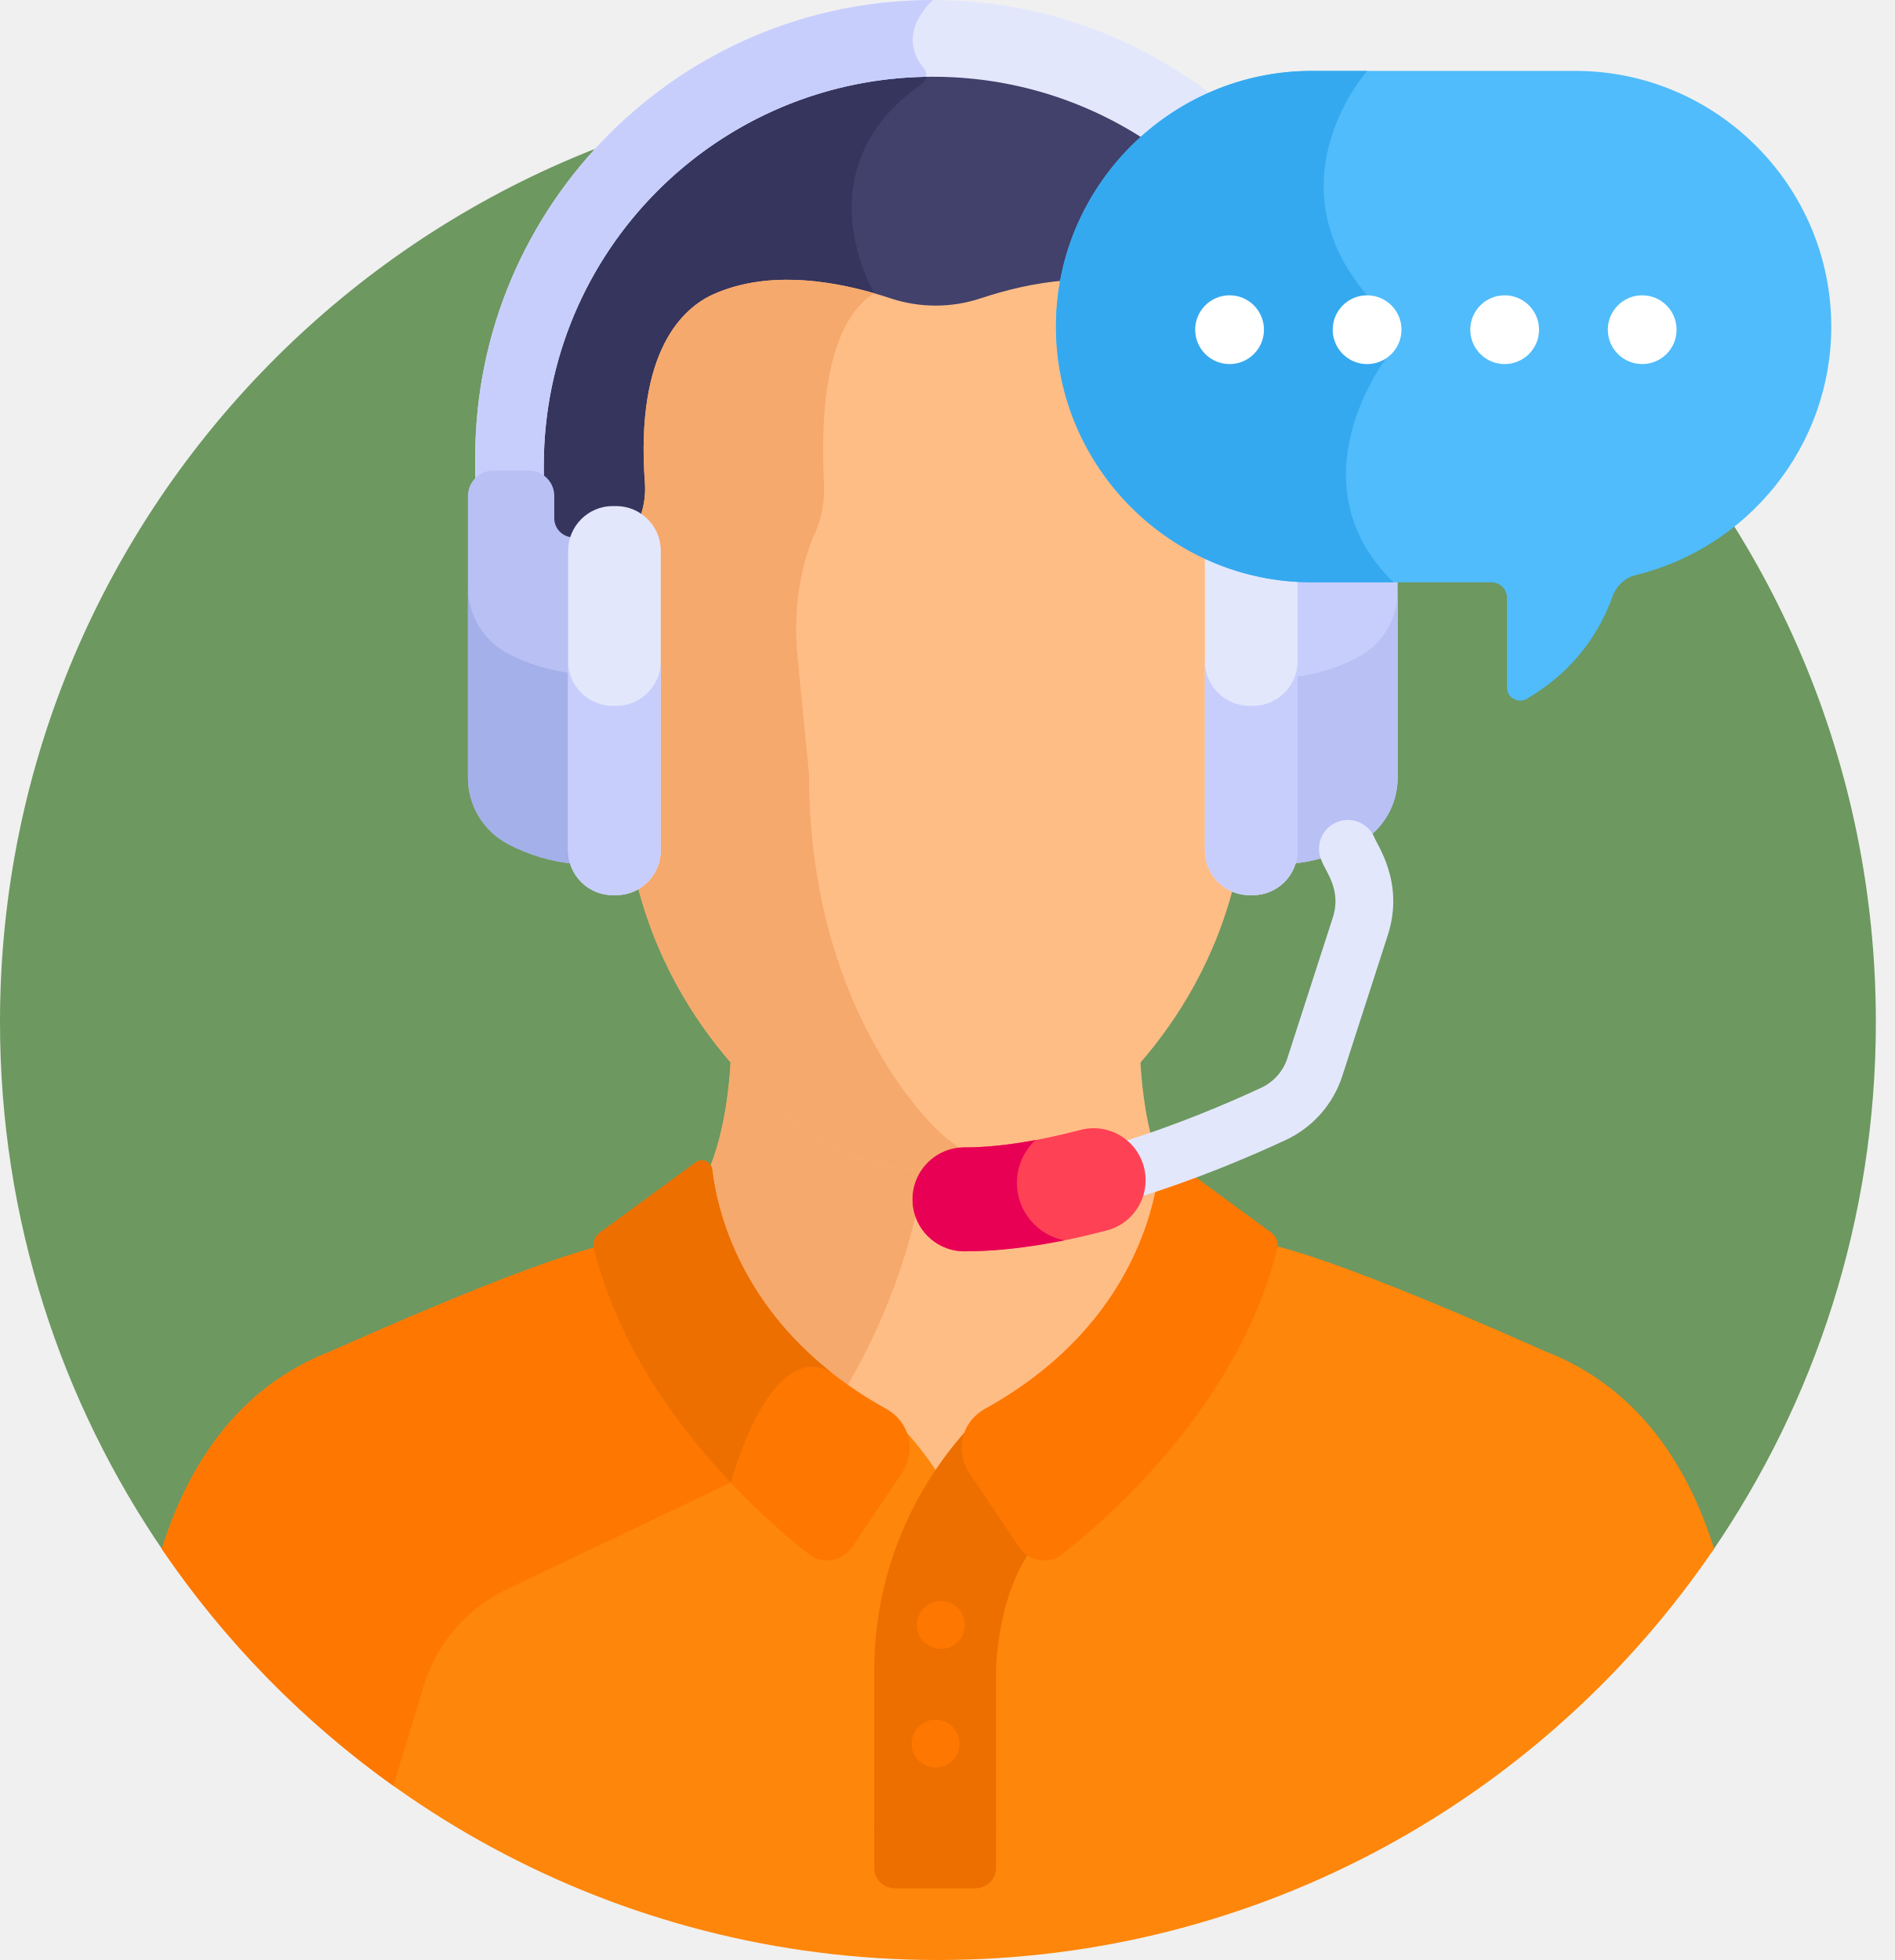
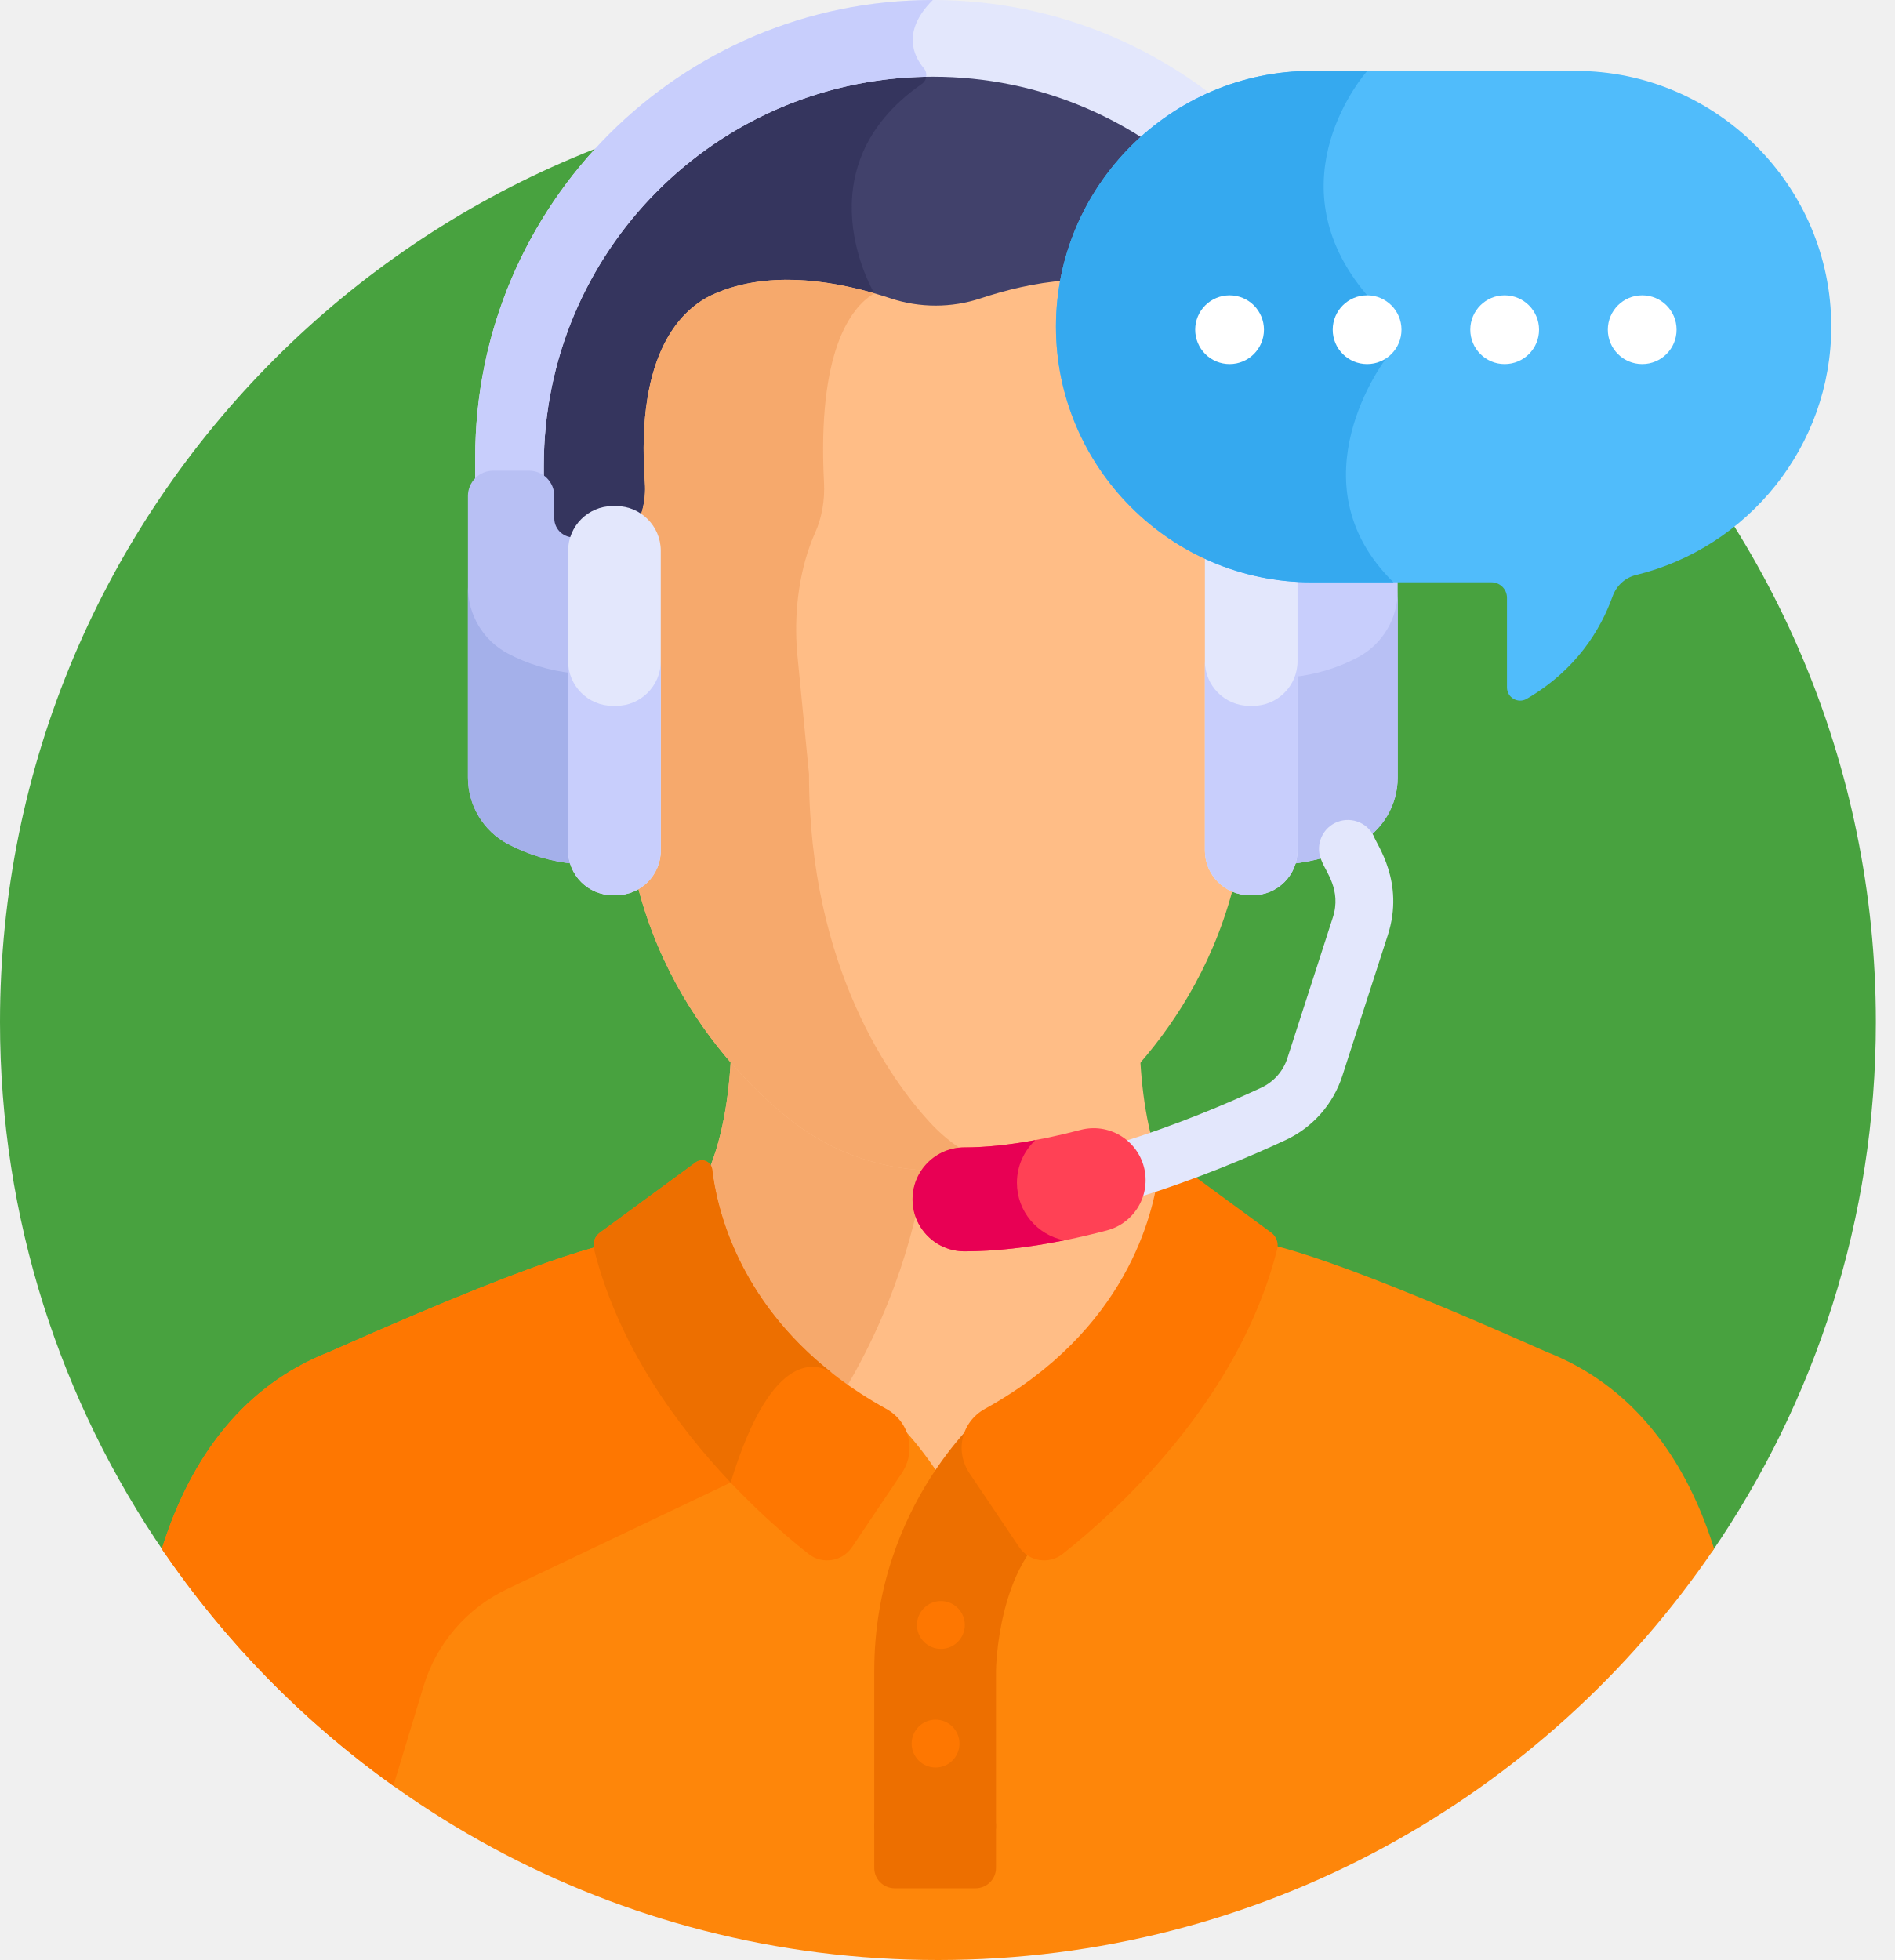
<svg xmlns="http://www.w3.org/2000/svg" width="58" height="60" viewBox="0 0 58 60" fill="none">
-   <path d="M52.39 47.526C55.563 42.908 57.422 37.316 57.422 31.289C57.422 15.432 44.567 2.578 28.711 2.578C12.854 2.578 0 15.432 0 31.289C0 37.319 1.86 42.913 5.036 47.532L52.39 47.526Z" fill="#6D9860" />
+   <path d="M52.39 47.526C55.563 42.908 57.422 37.316 57.422 31.289C57.422 15.432 44.567 2.578 28.711 2.578C12.854 2.578 0 15.432 0 31.289C0 37.319 1.86 42.913 5.036 47.532L52.39 47.526Z" fill="#48A23F" />
  <path d="M28.555 2.172C21.891 2.172 16.47 7.593 16.47 14.257C16.485 14.489 16.427 14.614 16.544 14.698C16.62 14.753 16.682 14.825 16.725 14.909C16.768 14.993 16.791 15.086 16.791 15.18V15.865C16.791 16.486 17.527 16.799 17.624 16.495C17.871 15.729 18.554 15.664 18.841 15.669C18.849 15.669 18.858 15.669 18.866 15.669C19.102 15.67 19.332 15.741 19.526 15.874C19.549 15.889 19.575 15.899 19.602 15.902C19.63 15.906 19.657 15.903 19.683 15.894C19.709 15.885 19.733 15.87 19.752 15.851C19.771 15.831 19.786 15.807 19.794 15.781C19.898 15.454 19.939 15.111 19.915 14.769C19.79 13.069 19.882 10.082 21.905 9.172C23.71 8.359 25.527 8.922 26.722 9.151C27.397 9.348 28.509 9.821 30.069 9.302C31.535 8.814 33.646 8.395 35.372 9.172C37.391 10.08 37.486 13.06 37.363 14.755C37.34 15.068 37.372 15.383 37.457 15.69C37.465 15.716 37.477 15.739 37.494 15.759C37.511 15.779 37.533 15.794 37.557 15.805C37.581 15.816 37.607 15.821 37.633 15.82C37.66 15.819 37.685 15.812 37.709 15.8C38.333 15.479 39.238 15.729 39.486 16.495C39.499 16.536 39.526 16.57 39.562 16.593C39.599 16.614 39.642 16.623 39.684 16.615C40.052 16.55 40.319 16.235 40.319 15.865V15.18C40.319 14.99 40.411 14.81 40.566 14.698C40.683 14.614 40.624 14.486 40.64 14.257C40.64 7.593 35.219 2.172 28.555 2.172Z" fill="#41416B" />
  <path d="M28.219 2.569C28.349 2.478 28.388 2.313 28.331 2.175C21.77 2.295 16.47 7.668 16.47 14.257C16.485 14.489 16.427 14.614 16.544 14.698C16.62 14.753 16.682 14.825 16.725 14.909C16.768 14.993 16.791 15.086 16.791 15.18V15.865C16.791 16.486 17.527 16.799 17.624 16.495C17.871 15.729 18.554 15.664 18.841 15.669C18.849 15.669 18.858 15.669 18.866 15.669C19.102 15.67 19.332 15.741 19.526 15.874C19.549 15.889 19.575 15.899 19.602 15.902C19.63 15.906 19.657 15.903 19.683 15.894C19.709 15.885 19.733 15.87 19.752 15.851C19.771 15.831 19.786 15.807 19.794 15.781C19.898 15.454 19.939 15.111 19.915 14.769C19.79 13.069 19.882 10.082 21.905 9.172C23.691 8.367 25.489 8.911 26.684 9.144L26.764 8.979C26.764 8.979 24.479 5.17 28.219 2.569Z" fill="#35355E" />
  <path d="M4.953 47.416C10.119 55.011 18.831 60 28.709 60C38.59 60 47.304 55.008 52.47 47.41C51.762 45.151 50.457 42.941 48.082 41.718L48.083 41.717C47.923 41.641 47.71 41.528 47.339 41.383C39.719 37.996 38.841 38.148 38.068 37.89C38.091 37.913 38.112 37.938 38.128 37.969C38.1 38.197 38.247 38.16 37.71 39.539C36.598 42.3 34.575 44.724 32.231 46.578C32.116 46.669 31.975 46.721 31.828 46.727C31.682 46.733 31.537 46.692 31.415 46.61C31.011 46.34 30.299 48.89 30.338 49.614C30.352 50.048 30.341 49.531 30.345 55.431C30.345 55.663 30.152 55.853 29.916 55.853H27.51C27.273 55.853 27.08 55.663 27.08 55.431C27.084 49.531 27.074 50.047 27.087 49.614C27.087 49.608 27.087 49.603 27.087 49.598C26.988 48.322 26.375 46.366 26.01 46.61C25.888 46.692 25.744 46.733 25.597 46.727C25.45 46.721 25.309 46.669 25.195 46.578C22.85 44.724 20.828 42.3 19.715 39.539C19.178 38.16 19.325 38.197 19.298 37.969C19.313 37.938 19.334 37.913 19.357 37.89C18.585 38.148 17.707 37.996 10.086 41.383C9.716 41.528 9.502 41.64 9.342 41.717L9.343 41.718C6.966 42.942 5.66 45.155 4.953 47.416Z" fill="#FE860A" />
  <path d="M19.297 37.969C19.313 37.939 19.333 37.913 19.357 37.89C18.584 38.148 17.706 37.996 10.086 41.383C9.715 41.528 9.502 41.64 9.342 41.717L9.343 41.718C6.966 42.942 5.66 45.155 4.953 47.416C6.869 50.233 9.269 52.688 12.041 54.668L12.967 51.614C13.162 50.969 13.49 50.373 13.929 49.862C14.368 49.351 14.909 48.938 15.517 48.648L22.364 45.385V43.851C21.261 42.549 20.343 41.098 19.715 39.539C19.178 38.16 19.324 38.197 19.297 37.969Z" fill="#FE7701" />
  <path d="M21.66 35.944L21.788 36.648L21.792 36.664C21.829 36.826 21.871 36.989 21.917 37.148L21.924 37.172C21.939 37.225 21.956 37.279 21.972 37.332L21.982 37.364C22 37.42 22.018 37.476 22.038 37.535L22.045 37.555C22.465 38.791 23.385 40.592 25.373 42.155C25.889 42.56 26.452 42.933 27.047 43.262C27.315 43.41 27.509 43.635 27.611 43.912C27.617 43.931 27.628 43.948 27.641 43.963C27.954 44.317 28.244 44.692 28.508 45.085C28.566 45.171 28.709 45.171 28.767 45.085C29.031 44.691 29.321 44.316 29.636 43.961C29.649 43.946 29.659 43.929 29.666 43.911C29.767 43.634 29.962 43.41 30.228 43.262C34.504 40.897 35.424 37.411 35.619 35.919C35.096 34.72 34.929 33.239 34.89 32.102C34.258 32.838 33.596 33.453 32.962 33.945C31.729 34.903 30.206 35.423 28.638 35.423C27.07 35.423 25.547 34.903 24.314 33.945C23.68 33.453 23.017 32.838 22.386 32.102C22.347 33.239 22.18 34.721 21.656 35.919L21.66 35.944Z" fill="#FFBD86" />
  <path d="M24.314 33.945C23.68 33.453 23.017 32.838 22.386 32.102C22.347 33.239 22.18 34.721 21.656 35.919L21.659 35.944L21.787 36.648L21.791 36.664C21.828 36.826 21.87 36.989 21.916 37.148L21.923 37.172C21.939 37.225 21.955 37.279 21.972 37.332L21.982 37.365C22 37.42 22.018 37.477 22.038 37.535L22.044 37.555C22.465 38.791 23.384 40.592 25.373 42.155C25.537 42.283 25.704 42.407 25.874 42.526C27.618 39.59 28.177 36.863 28.357 35.417C26.889 35.359 25.474 34.845 24.314 33.945Z" fill="#F6A96C" />
  <path d="M38.36 17.188C38.237 16.866 38.09 16.57 37.923 16.308C37.637 15.86 37.502 15.313 37.542 14.768C37.668 13.026 37.563 9.963 35.447 9.01C33.669 8.211 31.512 8.636 30.015 9.134C29.129 9.429 28.152 9.429 27.266 9.134C25.769 8.636 23.612 8.21 21.834 9.01C20.924 9.42 19.442 10.714 19.741 14.782C19.78 15.318 19.644 15.86 19.359 16.308C19.197 16.562 19.053 16.849 18.932 17.16C18.577 18.072 18.462 19.084 18.599 20.087L19.096 23.697C19.096 29.676 22.713 33.13 24.268 34.338C25.51 35.302 27.062 35.833 28.641 35.833C30.219 35.833 31.772 35.302 33.013 34.338C34.568 33.13 38.185 29.676 38.184 23.708L38.682 20.088C38.818 19.095 38.707 18.092 38.36 17.188Z" fill="#FFBD86" />
  <path d="M28.445 34.338C27.338 33.131 24.765 29.676 24.765 23.698L24.412 20.087C24.314 19.084 24.396 18.073 24.648 17.16C24.735 16.849 24.837 16.562 24.952 16.308C25.155 15.86 25.252 15.318 25.224 14.782C25.011 10.714 26.066 9.42 26.713 9.01C26.731 8.999 26.748 8.989 26.766 8.979C25.313 8.559 23.422 8.296 21.834 9.01C20.924 9.42 19.442 10.714 19.741 14.782C19.78 15.318 19.644 15.86 19.359 16.308C19.197 16.562 19.053 16.849 18.932 17.16C18.577 18.073 18.462 19.084 18.599 20.087L19.096 23.698C19.096 29.676 22.713 33.13 24.268 34.338C25.51 35.302 27.062 35.833 28.641 35.833C29.216 35.833 29.788 35.762 30.344 35.625C29.656 35.388 29.006 34.951 28.445 34.338Z" fill="#F6A96C" />
  <path d="M28.75 45.164C27.898 43.847 27.058 43.155 27.058 43.155L24.887 46.642C26.451 47.649 26.73 50.108 26.78 50.9C26.91 48.354 27.874 46.419 28.75 45.164Z" fill="#FE860A" />
  <path d="M30.488 55.98V51.152C30.488 51.152 30.515 47.85 32.392 46.642L30.221 43.155C30.221 43.155 26.762 45.998 26.762 51.152V55.98H30.488V55.98Z" fill="#ED6F00" />
  <path d="M27.125 43.126C22.796 40.731 21.962 37.166 21.801 35.801C21.773 35.559 21.493 35.439 21.297 35.583L18.366 37.732C18.21 37.847 18.135 38.045 18.182 38.233C19.348 42.874 23.096 46.262 24.749 47.569C25.169 47.901 25.783 47.805 26.082 47.36L27.598 45.107C28.059 44.421 27.849 43.525 27.125 43.126Z" fill="#FE7701" />
  <path d="M25.472 42.032C22.573 39.753 21.939 36.97 21.801 35.8C21.773 35.559 21.493 35.439 21.297 35.583L18.366 37.732C18.21 37.847 18.135 38.045 18.182 38.233C18.928 41.203 20.731 43.658 22.366 45.385C23.665 41.124 25.112 41.784 25.472 42.032Z" fill="#ED6F00" />
  <path d="M38.913 37.732L35.982 35.583C35.786 35.439 35.506 35.559 35.477 35.801C35.317 37.166 34.483 40.731 30.153 43.126C29.43 43.525 29.22 44.421 29.681 45.107L31.197 47.36C31.496 47.805 32.11 47.901 32.53 47.569C34.183 46.262 37.931 42.874 39.097 38.233C39.144 38.044 39.069 37.846 38.913 37.732ZM29.534 49.744C29.534 49.938 29.456 50.125 29.319 50.262C29.182 50.399 28.996 50.476 28.801 50.476C28.607 50.476 28.421 50.399 28.284 50.262C28.146 50.125 28.069 49.938 28.069 49.744C28.069 49.55 28.146 49.364 28.284 49.227C28.421 49.089 28.607 49.012 28.801 49.012C28.996 49.012 29.182 49.089 29.319 49.227C29.456 49.364 29.534 49.55 29.534 49.744ZM29.37 53.375C29.37 53.569 29.293 53.756 29.156 53.893C29.019 54.03 28.832 54.108 28.638 54.108C28.444 54.108 28.258 54.03 28.121 53.893C27.983 53.756 27.906 53.569 27.906 53.375C27.906 53.181 27.983 52.995 28.121 52.858C28.258 52.72 28.444 52.643 28.638 52.643C28.832 52.643 29.019 52.72 29.156 52.858C29.293 52.995 29.37 53.181 29.37 53.375Z" fill="#FE7701" />
  <path d="M26.762 55.816V57.184C26.762 57.527 27.043 57.804 27.39 57.804H29.86C30.207 57.804 30.488 57.527 30.488 57.184V55.816H26.762Z" fill="#ED6F00" />
  <path d="M28.554 0C20.818 0 14.547 6.271 14.547 14.007V15.672H16.646V14.257C16.646 7.68 21.977 2.349 28.554 2.349C35.131 2.349 40.462 7.68 40.462 14.257V15.672H42.561V14.007C42.561 6.271 36.29 0 28.554 0Z" fill="#E3E7FC" />
  <path d="M14.547 14.007V15.672H16.646V14.257C16.646 7.747 21.869 2.459 28.352 2.351C28.359 2.304 28.356 2.256 28.343 2.21C28.331 2.164 28.308 2.122 28.277 2.085C27.961 1.708 27.601 0.953 28.554 0C20.818 0 14.547 6.271 14.547 14.007ZM42.013 14.409H40.912C40.707 14.409 40.511 14.49 40.367 14.635C40.222 14.779 40.141 14.975 40.141 15.18V15.865C40.141 16.213 39.84 16.48 39.493 16.449L39.486 16.448C39.529 16.577 39.553 16.715 39.553 16.857V26.039C39.553 26.181 39.529 26.318 39.486 26.448C40.212 26.384 40.919 26.176 41.563 25.835C42.316 25.437 42.784 24.653 42.784 23.802V15.18C42.784 15.079 42.764 14.978 42.725 14.885C42.687 14.791 42.63 14.706 42.558 14.635C42.487 14.563 42.402 14.506 42.308 14.468C42.215 14.429 42.114 14.409 42.013 14.409Z" fill="#C8CEFC" />
  <path d="M41.566 20.122C40.959 20.444 40.279 20.654 39.555 20.727V26.039C39.555 26.181 39.531 26.318 39.488 26.447C40.237 26.381 40.941 26.166 41.566 25.835C42.318 25.437 42.786 24.653 42.786 23.801V18.088C42.786 18.94 42.318 19.724 41.566 20.122Z" fill="#B8C0F4" />
  <path d="M38.354 27.403H38.248C37.497 27.403 36.883 26.789 36.883 26.039V16.857C36.883 16.106 37.497 15.492 38.248 15.492H38.354C39.105 15.492 39.719 16.106 39.719 16.857V26.039C39.719 26.789 39.105 27.403 38.354 27.403Z" fill="#E3E7FC" />
  <path d="M15.095 14.409H16.196C16.401 14.409 16.597 14.49 16.741 14.635C16.886 14.78 16.967 14.976 16.967 15.18V15.865C16.967 16.213 17.268 16.48 17.616 16.449L17.622 16.448C17.578 16.58 17.556 16.718 17.556 16.857V26.039C17.556 26.181 17.579 26.318 17.622 26.448C16.896 26.384 16.189 26.176 15.545 25.835C14.793 25.437 14.324 24.653 14.324 23.802V15.18C14.324 15.079 14.344 14.979 14.383 14.885C14.422 14.791 14.478 14.707 14.55 14.635C14.621 14.563 14.706 14.507 14.8 14.468C14.893 14.429 14.994 14.409 15.095 14.409Z" fill="#B8C0F4" />
  <path d="M17.556 20.61C16.832 20.537 16.151 20.326 15.545 20.005C14.793 19.607 14.324 18.823 14.324 17.971V23.801C14.324 24.652 14.793 25.436 15.545 25.835C16.17 26.166 16.873 26.381 17.622 26.447C17.578 26.316 17.556 26.178 17.556 26.039V20.61H17.556Z" fill="#A4B0EA" />
  <path d="M18.755 27.403H18.862C19.613 27.403 20.227 26.789 20.227 26.039V16.857C20.227 16.106 19.613 15.492 18.862 15.492H18.755C18.005 15.492 17.391 16.106 17.391 16.857V26.039C17.391 26.789 18.005 27.403 18.755 27.403Z" fill="#E3E7FC" />
  <path d="M38.355 21.608H38.248C37.498 21.608 36.883 20.994 36.883 20.243V26.039C36.883 26.79 37.498 27.404 38.248 27.404H38.355C39.105 27.404 39.719 26.79 39.719 26.039V20.243C39.719 20.994 39.105 21.608 38.355 21.608ZM18.862 21.608H18.755C18.005 21.608 17.391 20.994 17.391 20.243V26.039C17.391 26.79 18.005 27.404 18.755 27.404H18.862C19.613 27.404 20.227 26.79 20.227 26.039V20.243C20.227 20.994 19.613 21.608 18.862 21.608Z" fill="#C8CEFC" />
  <path d="M33.664 36.093C33.63 35.983 33.618 35.866 33.629 35.75C33.64 35.635 33.673 35.523 33.728 35.42C33.782 35.318 33.856 35.227 33.946 35.153C34.035 35.079 34.138 35.023 34.249 34.989C36.013 34.447 37.596 33.769 38.614 33.295C38.8 33.207 38.967 33.082 39.104 32.928C39.24 32.773 39.344 32.592 39.407 32.396L40.8 28.084C41.073 27.241 40.572 26.67 40.467 26.375C40.363 26.165 40.347 25.922 40.423 25.7C40.498 25.478 40.658 25.295 40.869 25.192C41.079 25.088 41.322 25.072 41.544 25.148C41.766 25.223 41.948 25.383 42.052 25.593C42.133 25.845 43.009 26.996 42.482 28.627L41.089 32.939C40.951 33.367 40.725 33.761 40.428 34.098C40.13 34.435 39.767 34.707 39.36 34.897C38.292 35.394 36.628 36.107 34.768 36.678C34.3 36.823 33.807 36.558 33.664 36.093Z" fill="#E3E7FC" />
  <path d="M29.524 38.306C28.646 38.306 27.934 37.594 27.934 36.715C27.934 35.837 28.646 35.124 29.524 35.124C30.529 35.124 31.723 34.944 33.073 34.59C33.923 34.366 34.792 34.873 35.016 35.723C35.239 36.573 34.732 37.443 33.882 37.666C32.268 38.091 30.802 38.306 29.524 38.306Z" fill="#FF4155" />
  <path d="M31.129 36.207C31.129 35.691 31.348 35.228 31.696 34.9C30.899 35.049 30.172 35.125 29.524 35.125C28.646 35.125 27.934 35.837 27.934 36.715C27.934 37.594 28.646 38.306 29.524 38.306C30.449 38.306 31.473 38.192 32.58 37.969C31.753 37.808 31.129 37.081 31.129 36.207Z" fill="#E80054" />
  <path d="M48.23 2.171H40.152C35.847 2.171 32.324 5.693 32.324 9.998C32.324 14.303 35.846 17.826 40.152 17.826H45.656C45.782 17.826 45.902 17.876 45.991 17.964C46.08 18.053 46.13 18.174 46.13 18.299V21.044C46.13 21.355 46.466 21.549 46.734 21.393C48.246 20.511 48.994 19.285 49.364 18.253C49.48 17.932 49.743 17.685 50.075 17.604C53.497 16.769 56.057 13.668 56.057 9.998C56.057 5.693 52.535 2.171 48.23 2.171Z" fill="#50BCFB" />
  <path d="M32.324 9.998C32.324 14.303 35.846 17.826 40.151 17.826H42.656C39.52 14.752 42.432 10.969 42.432 10.969L41.85 9.04C38.855 5.526 41.85 2.175 41.85 2.175L41.844 2.171H40.152C35.846 2.171 32.324 5.693 32.324 9.998Z" fill="#35A9EF" />
  <path d="M38.691 10.093C38.691 10.674 38.22 11.145 37.639 11.145C37.359 11.145 37.092 11.034 36.894 10.837C36.697 10.639 36.586 10.372 36.586 10.093C36.586 9.813 36.697 9.546 36.894 9.348C37.092 9.151 37.359 9.04 37.639 9.04C37.918 9.04 38.185 9.151 38.383 9.348C38.58 9.546 38.691 9.813 38.691 10.093ZM42.901 10.093C42.901 10.674 42.43 11.145 41.849 11.145C41.267 11.145 40.796 10.674 40.796 10.093C40.796 9.511 41.267 9.04 41.849 9.04C42.43 9.04 42.901 9.511 42.901 10.093ZM47.112 10.093C47.112 10.674 46.641 11.145 46.059 11.145C45.478 11.145 45.007 10.674 45.007 10.093C45.007 9.511 45.478 9.04 46.059 9.04C46.641 9.04 47.112 9.511 47.112 10.093ZM51.322 10.093C51.322 10.674 50.851 11.145 50.27 11.145C49.688 11.145 49.217 10.674 49.217 10.093C49.217 9.511 49.688 9.04 50.27 9.04C50.851 9.04 51.322 9.511 51.322 10.093Z" fill="white" />
</svg>
